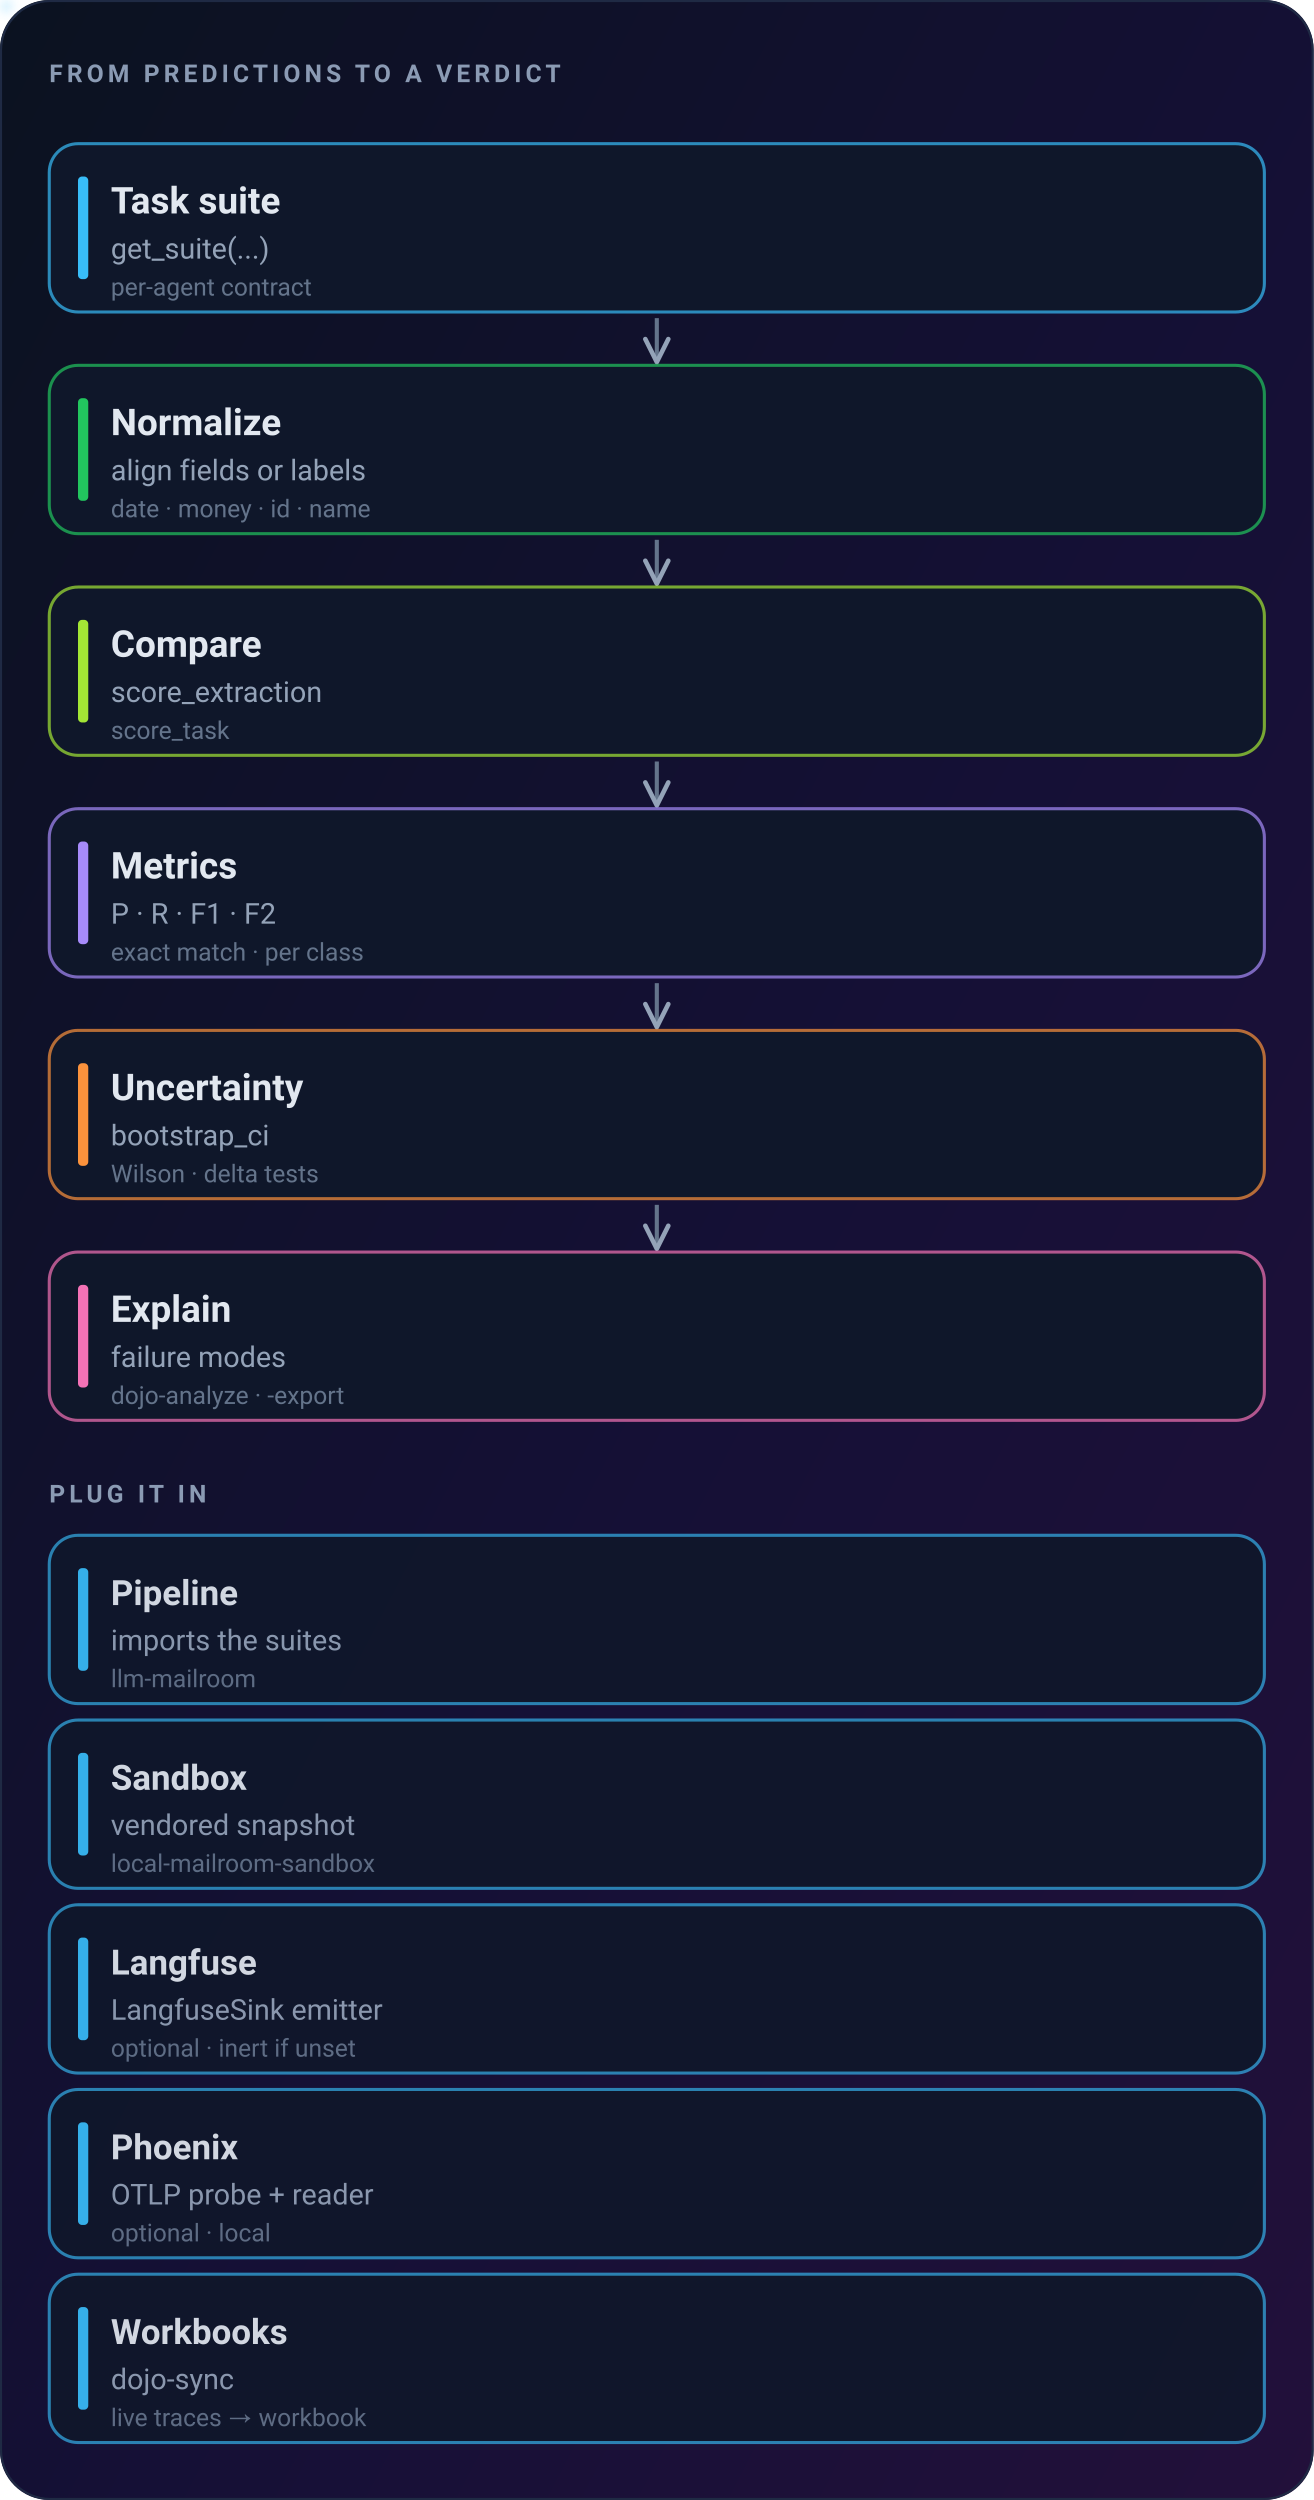
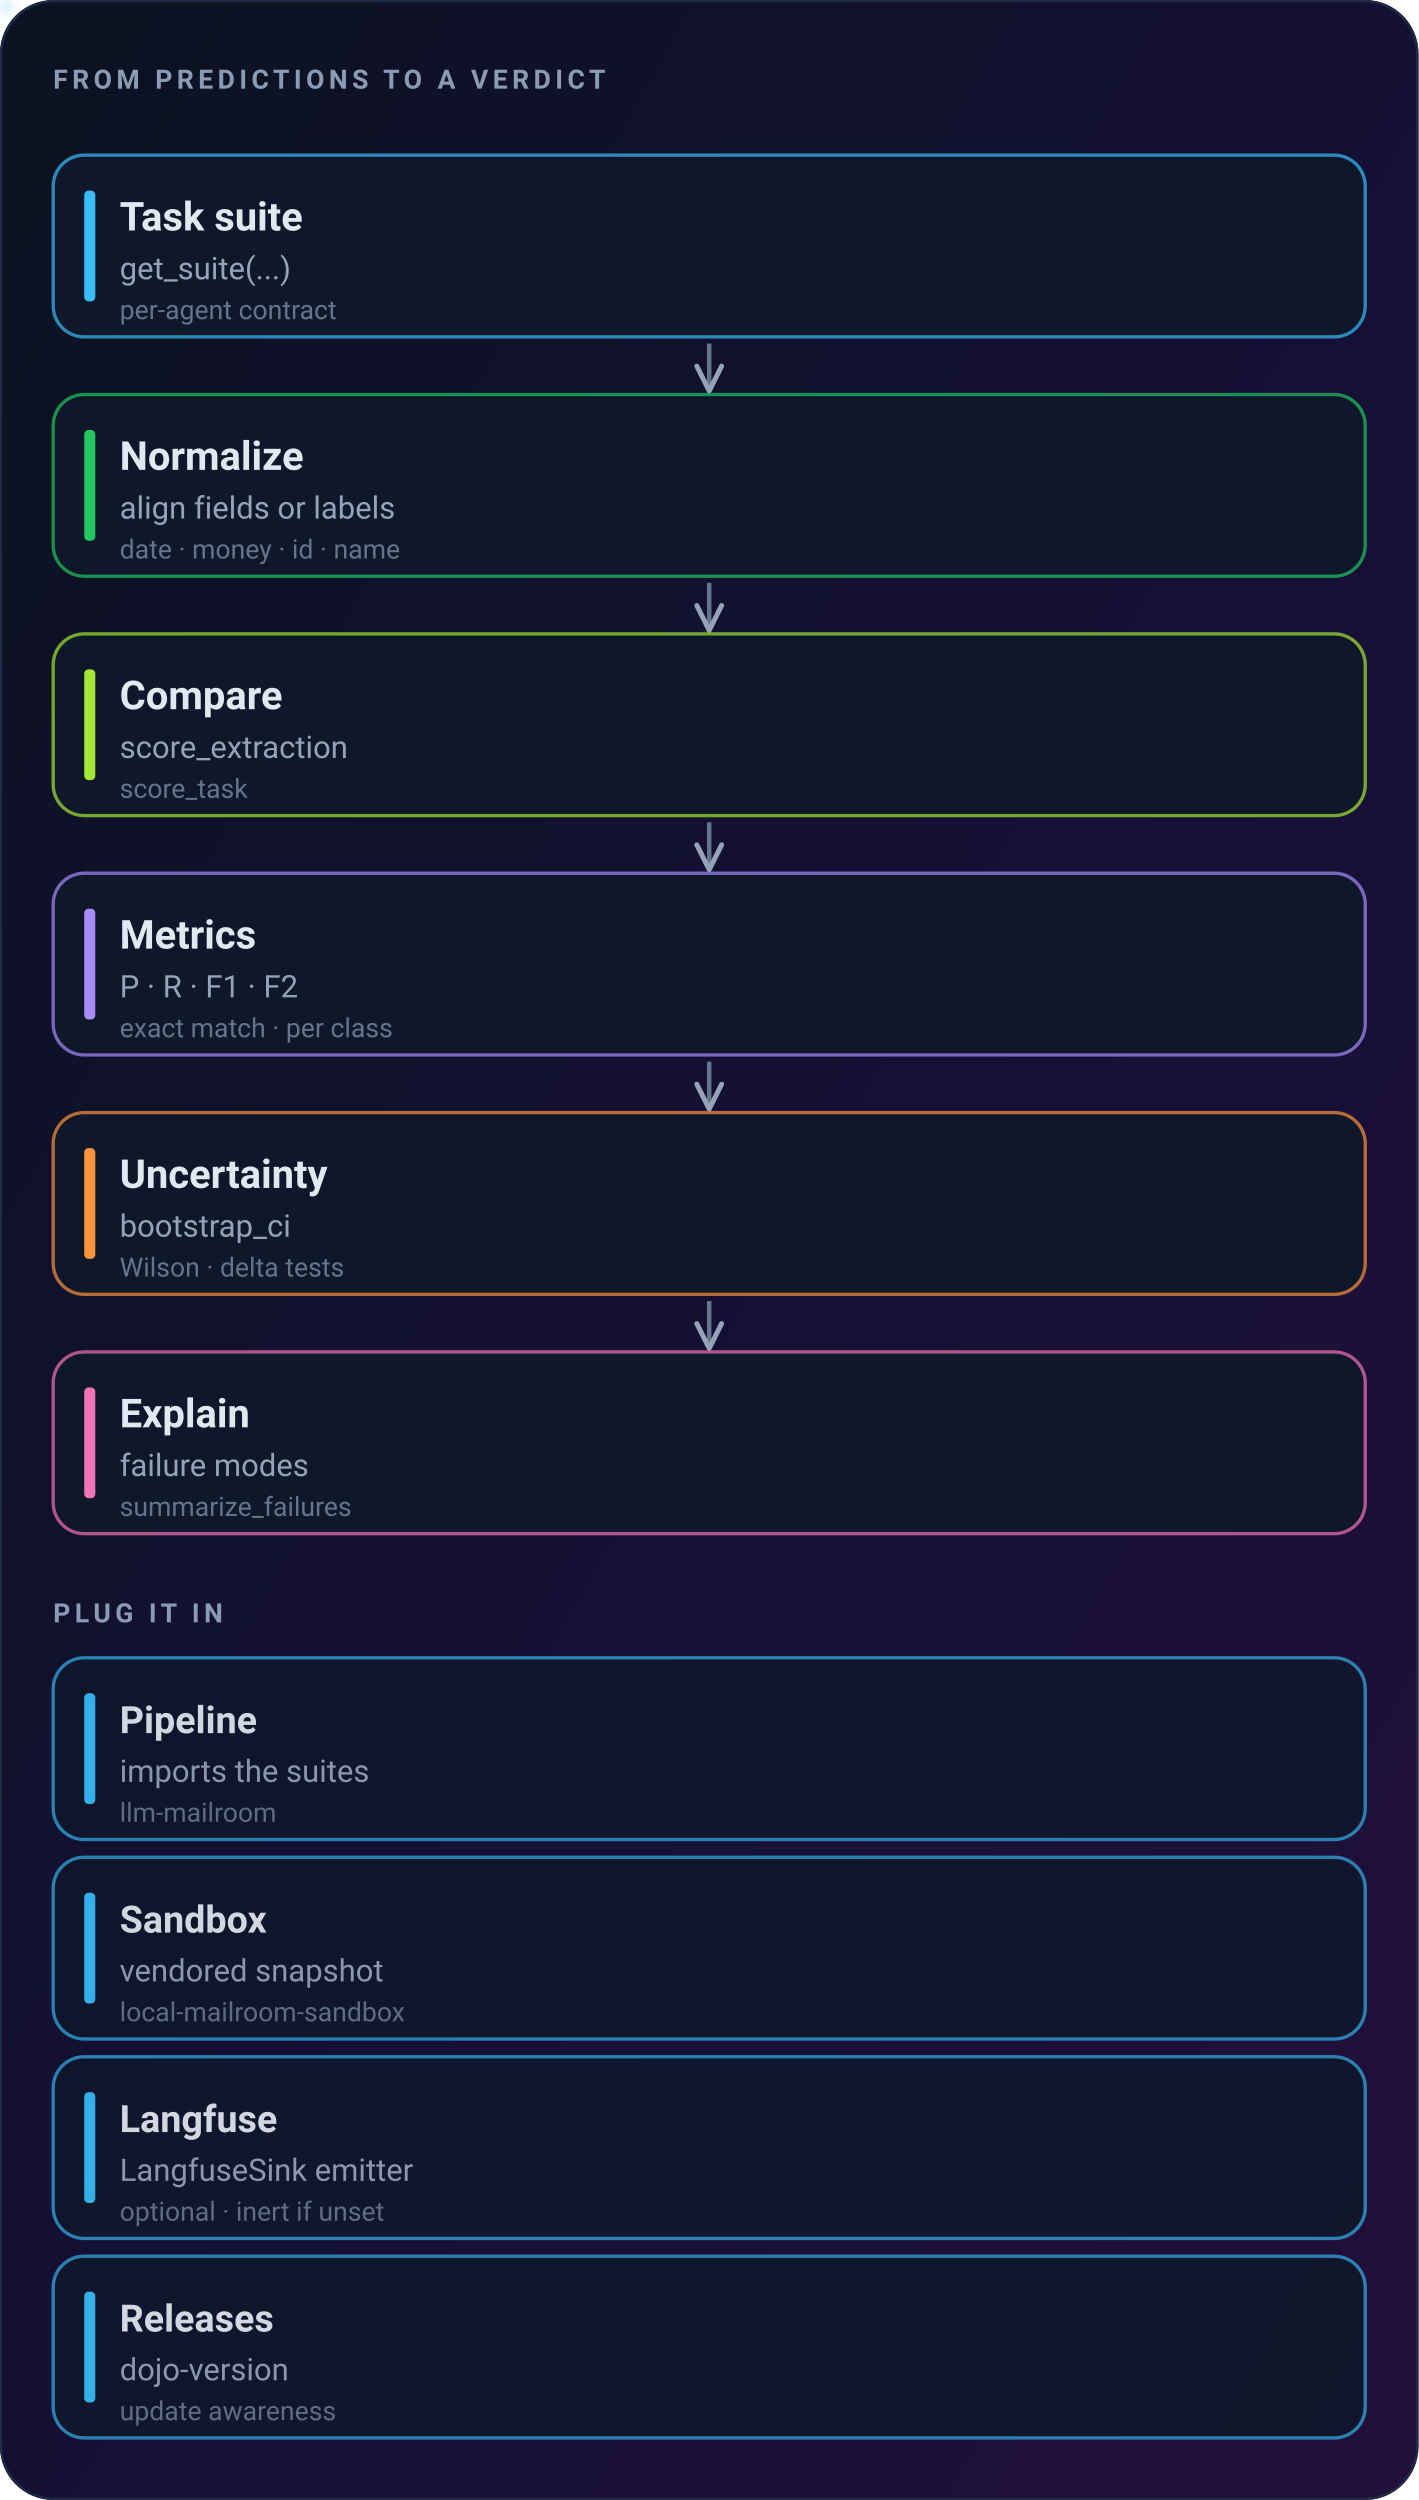
- <svg xmlns="http://www.w3.org/2000/svg" viewBox="0 0 640 1218" width="640" height="1218" role="img" aria-labelledby="t d" font-family="ui-sans-serif,-apple-system,'Segoe UI',Roboto,Helvetica,Arial,sans-serif">
+ <svg xmlns="http://www.w3.org/2000/svg" viewBox="0 0 640 1128" width="640" height="1128" role="img" aria-labelledby="t d" font-family="ui-sans-serif,-apple-system,'Segoe UI',Roboto,Helvetica,Arial,sans-serif">
  <defs>
    <linearGradient id="bg" x1="0" y1="0" x2="1" y2="1">
      <stop offset="0" stop-color="#0b1220" />
      <stop offset=".55" stop-color="#151036" />
      <stop offset="1" stop-color="#22103a" />
    </linearGradient>
    <linearGradient id="ttl" x1="0" y1="0" x2="1" y2="0">
      <stop offset="0" stop-color="#7dd3fc" />
      <stop offset=".5" stop-color="#c4b5fd" />
      <stop offset="1" stop-color="#f9a8d4" />
    </linearGradient>
    <radialGradient id="glow" cx=".5" cy=".5" r=".5">
      <stop offset="0" stop-color="#a78bfa" stop-opacity=".9" />
      <stop offset="1" stop-color="#a78bfa" stop-opacity="0" />
    </radialGradient>
    <filter id="soft" x="-50%" y="-50%" width="200%" height="200%">
      <feGaussianBlur stdDeviation="3" />
    </filter>
    <marker id="arr" viewBox="0 0 10 10" refX="8" refY="5" markerWidth="7" markerHeight="7" orient="auto-start-reverse">
      <path d="M1 1 L9 5 L1 9" fill="none" stroke="#94a3b8" stroke-width="1.6" stroke-linecap="round" stroke-linejoin="round" />
    </marker>
  </defs>
  <style>@media (prefers-reduced-motion: reduce){.motion{display:none}}</style>
-   <rect width="640" height="1218" rx="24" fill="url(#bg)" />
-   <rect x=".5" y=".5" width="639" height="1217" rx="24" fill="none" stroke="#1f2a44" />
+   <rect width="640" height="1128" rx="24" fill="url(#bg)" />
+   <rect x=".5" y=".5" width="639" height="1127" rx="24" fill="none" stroke="#1f2a44" />
  <text x="24" y="40" font-size="12" fill="#8b9bb4" font-weight="700" letter-spacing="2">FROM PREDICTIONS TO A VERDICT</text>
  <path id="chain" d="M320 111.0 V651.0" fill="none" />
  <rect x="24" y="70" width="592" height="82" rx="14" fill="#0f172a" stroke="#38bdf8" stroke-opacity=".7" stroke-width="1.5" />
  <rect x="38" y="86" width="5" height="50" rx="2" fill="#38bdf8" />
  <text x="54" y="104" font-size="18" fill="#e2e8f0" font-weight="700">Task suite</text>
  <text x="54" y="126" font-size="14" fill="#94a3b8">get_suite(...)</text>
  <text x="54" y="144" font-size="12" fill="#64748b">per-agent contract</text>
  <path d="M320 155 L320 175" fill="none" stroke="#64748b" stroke-width="2" marker-end="url(#arr)" />
  <rect x="24" y="178" width="592" height="82" rx="14" fill="#0f172a" stroke="#22c55e" stroke-opacity=".7" stroke-width="1.5" />
  <rect x="38" y="194" width="5" height="50" rx="2" fill="#22c55e" />
  <text x="54" y="212" font-size="18" fill="#e2e8f0" font-weight="700">Normalize</text>
  <text x="54" y="234" font-size="14" fill="#94a3b8">align fields or labels</text>
  <text x="54" y="252" font-size="12" fill="#64748b">date · money · id · name</text>
  <path d="M320 263 L320 283" fill="none" stroke="#64748b" stroke-width="2" marker-end="url(#arr)" />
  <rect x="24" y="286" width="592" height="82" rx="14" fill="#0f172a" stroke="#a3e635" stroke-opacity=".7" stroke-width="1.5" />
  <rect x="38" y="302" width="5" height="50" rx="2" fill="#a3e635" />
  <text x="54" y="320" font-size="18" fill="#e2e8f0" font-weight="700">Compare</text>
  <text x="54" y="342" font-size="14" fill="#94a3b8">score_extraction</text>
  <text x="54" y="360" font-size="12" fill="#64748b">score_task</text>
  <path d="M320 371 L320 391" fill="none" stroke="#64748b" stroke-width="2" marker-end="url(#arr)" />
  <rect x="24" y="394" width="592" height="82" rx="14" fill="#0f172a" stroke="#a78bfa" stroke-opacity=".7" stroke-width="1.5" />
  <rect x="38" y="410" width="5" height="50" rx="2" fill="#a78bfa" />
  <text x="54" y="428" font-size="18" fill="#e2e8f0" font-weight="700">Metrics</text>
  <text x="54" y="450" font-size="14" fill="#94a3b8">P · R · F1 · F2</text>
  <text x="54" y="468" font-size="12" fill="#64748b">exact match · per class</text>
  <path d="M320 479 L320 499" fill="none" stroke="#64748b" stroke-width="2" marker-end="url(#arr)" />
  <rect x="24" y="502" width="592" height="82" rx="14" fill="#0f172a" stroke="#fb923c" stroke-opacity=".7" stroke-width="1.5" />
  <rect x="38" y="518" width="5" height="50" rx="2" fill="#fb923c" />
  <text x="54" y="536" font-size="18" fill="#e2e8f0" font-weight="700">Uncertainty</text>
  <text x="54" y="558" font-size="14" fill="#94a3b8">bootstrap_ci</text>
  <text x="54" y="576" font-size="12" fill="#64748b">Wilson · delta tests</text>
  <path d="M320 587 L320 607" fill="none" stroke="#64748b" stroke-width="2" marker-end="url(#arr)" />
  <rect x="24" y="610" width="592" height="82" rx="14" fill="#0f172a" stroke="#f472b6" stroke-opacity=".7" stroke-width="1.5" />
  <rect x="38" y="626" width="5" height="50" rx="2" fill="#f472b6" />
  <text x="54" y="644" font-size="18" fill="#e2e8f0" font-weight="700">Explain</text>
  <text x="54" y="666" font-size="14" fill="#94a3b8">failure modes</text>
-   <text x="54" y="684" font-size="12" fill="#64748b">dojo-analyze · -export</text>
+   <text x="54" y="684" font-size="12" fill="#64748b">summarize_failures</text>
  <circle class="motion" r="5" fill="#7dd3fc" filter="url(#soft)">
    <animateMotion dur="5.4s" begin="0s" repeatCount="indefinite">
      <mpath href="#chain" />
    </animateMotion>
  </circle>
  <text x="24" y="732" font-size="12" fill="#8b9bb4" font-weight="700" letter-spacing="2">PLUG IT IN</text>
  <g opacity=".92">
    <rect x="24" y="748" width="592" height="82" rx="14" fill="#0f172a" stroke="#38bdf8" stroke-opacity=".7" stroke-width="1.5" />
    <rect x="38" y="764" width="5" height="50" rx="2" fill="#38bdf8" />
    <text x="54" y="782" font-size="17" fill="#e2e8f0" font-weight="700">Pipeline</text>
    <text x="54" y="804" font-size="14" fill="#94a3b8">imports the suites</text>
    <text x="54" y="822" font-size="12" fill="#64748b">llm-mailroom</text>
  </g>
  <g opacity=".92">
    <rect x="24" y="838" width="592" height="82" rx="14" fill="#0f172a" stroke="#38bdf8" stroke-opacity=".7" stroke-width="1.5" />
    <rect x="38" y="854" width="5" height="50" rx="2" fill="#38bdf8" />
    <text x="54" y="872" font-size="17" fill="#e2e8f0" font-weight="700">Sandbox</text>
    <text x="54" y="894" font-size="14" fill="#94a3b8">vendored snapshot</text>
    <text x="54" y="912" font-size="12" fill="#64748b">local-mailroom-sandbox</text>
  </g>
  <g opacity=".92">
    <rect x="24" y="928" width="592" height="82" rx="14" fill="#0f172a" stroke="#38bdf8" stroke-opacity=".7" stroke-width="1.5" />
    <rect x="38" y="944" width="5" height="50" rx="2" fill="#38bdf8" />
    <text x="54" y="962" font-size="17" fill="#e2e8f0" font-weight="700">Langfuse</text>
    <text x="54" y="984" font-size="14" fill="#94a3b8">LangfuseSink emitter</text>
    <text x="54" y="1002" font-size="12" fill="#64748b">optional · inert if unset</text>
  </g>
  <g opacity=".92">
    <rect x="24" y="1018" width="592" height="82" rx="14" fill="#0f172a" stroke="#38bdf8" stroke-opacity=".7" stroke-width="1.5" />
    <rect x="38" y="1034" width="5" height="50" rx="2" fill="#38bdf8" />
-     <text x="54" y="1052" font-size="17" fill="#e2e8f0" font-weight="700">Phoenix</text>
-     <text x="54" y="1074" font-size="14" fill="#94a3b8">OTLP probe + reader</text>
-     <text x="54" y="1092" font-size="12" fill="#64748b">optional · local</text>
-   </g>
-   <g opacity=".92">
-     <rect x="24" y="1108" width="592" height="82" rx="14" fill="#0f172a" stroke="#38bdf8" stroke-opacity=".7" stroke-width="1.5" />
-     <rect x="38" y="1124" width="5" height="50" rx="2" fill="#38bdf8" />
-     <text x="54" y="1142" font-size="17" fill="#e2e8f0" font-weight="700">Workbooks</text>
-     <text x="54" y="1164" font-size="14" fill="#94a3b8">dojo-sync</text>
-     <text x="54" y="1182" font-size="12" fill="#64748b">live traces → workbook</text>
+     <text x="54" y="1052" font-size="17" fill="#e2e8f0" font-weight="700">Releases</text>
+     <text x="54" y="1074" font-size="14" fill="#94a3b8">dojo-version</text>
+     <text x="54" y="1092" font-size="12" fill="#64748b">update awareness</text>
  </g>
</svg>
